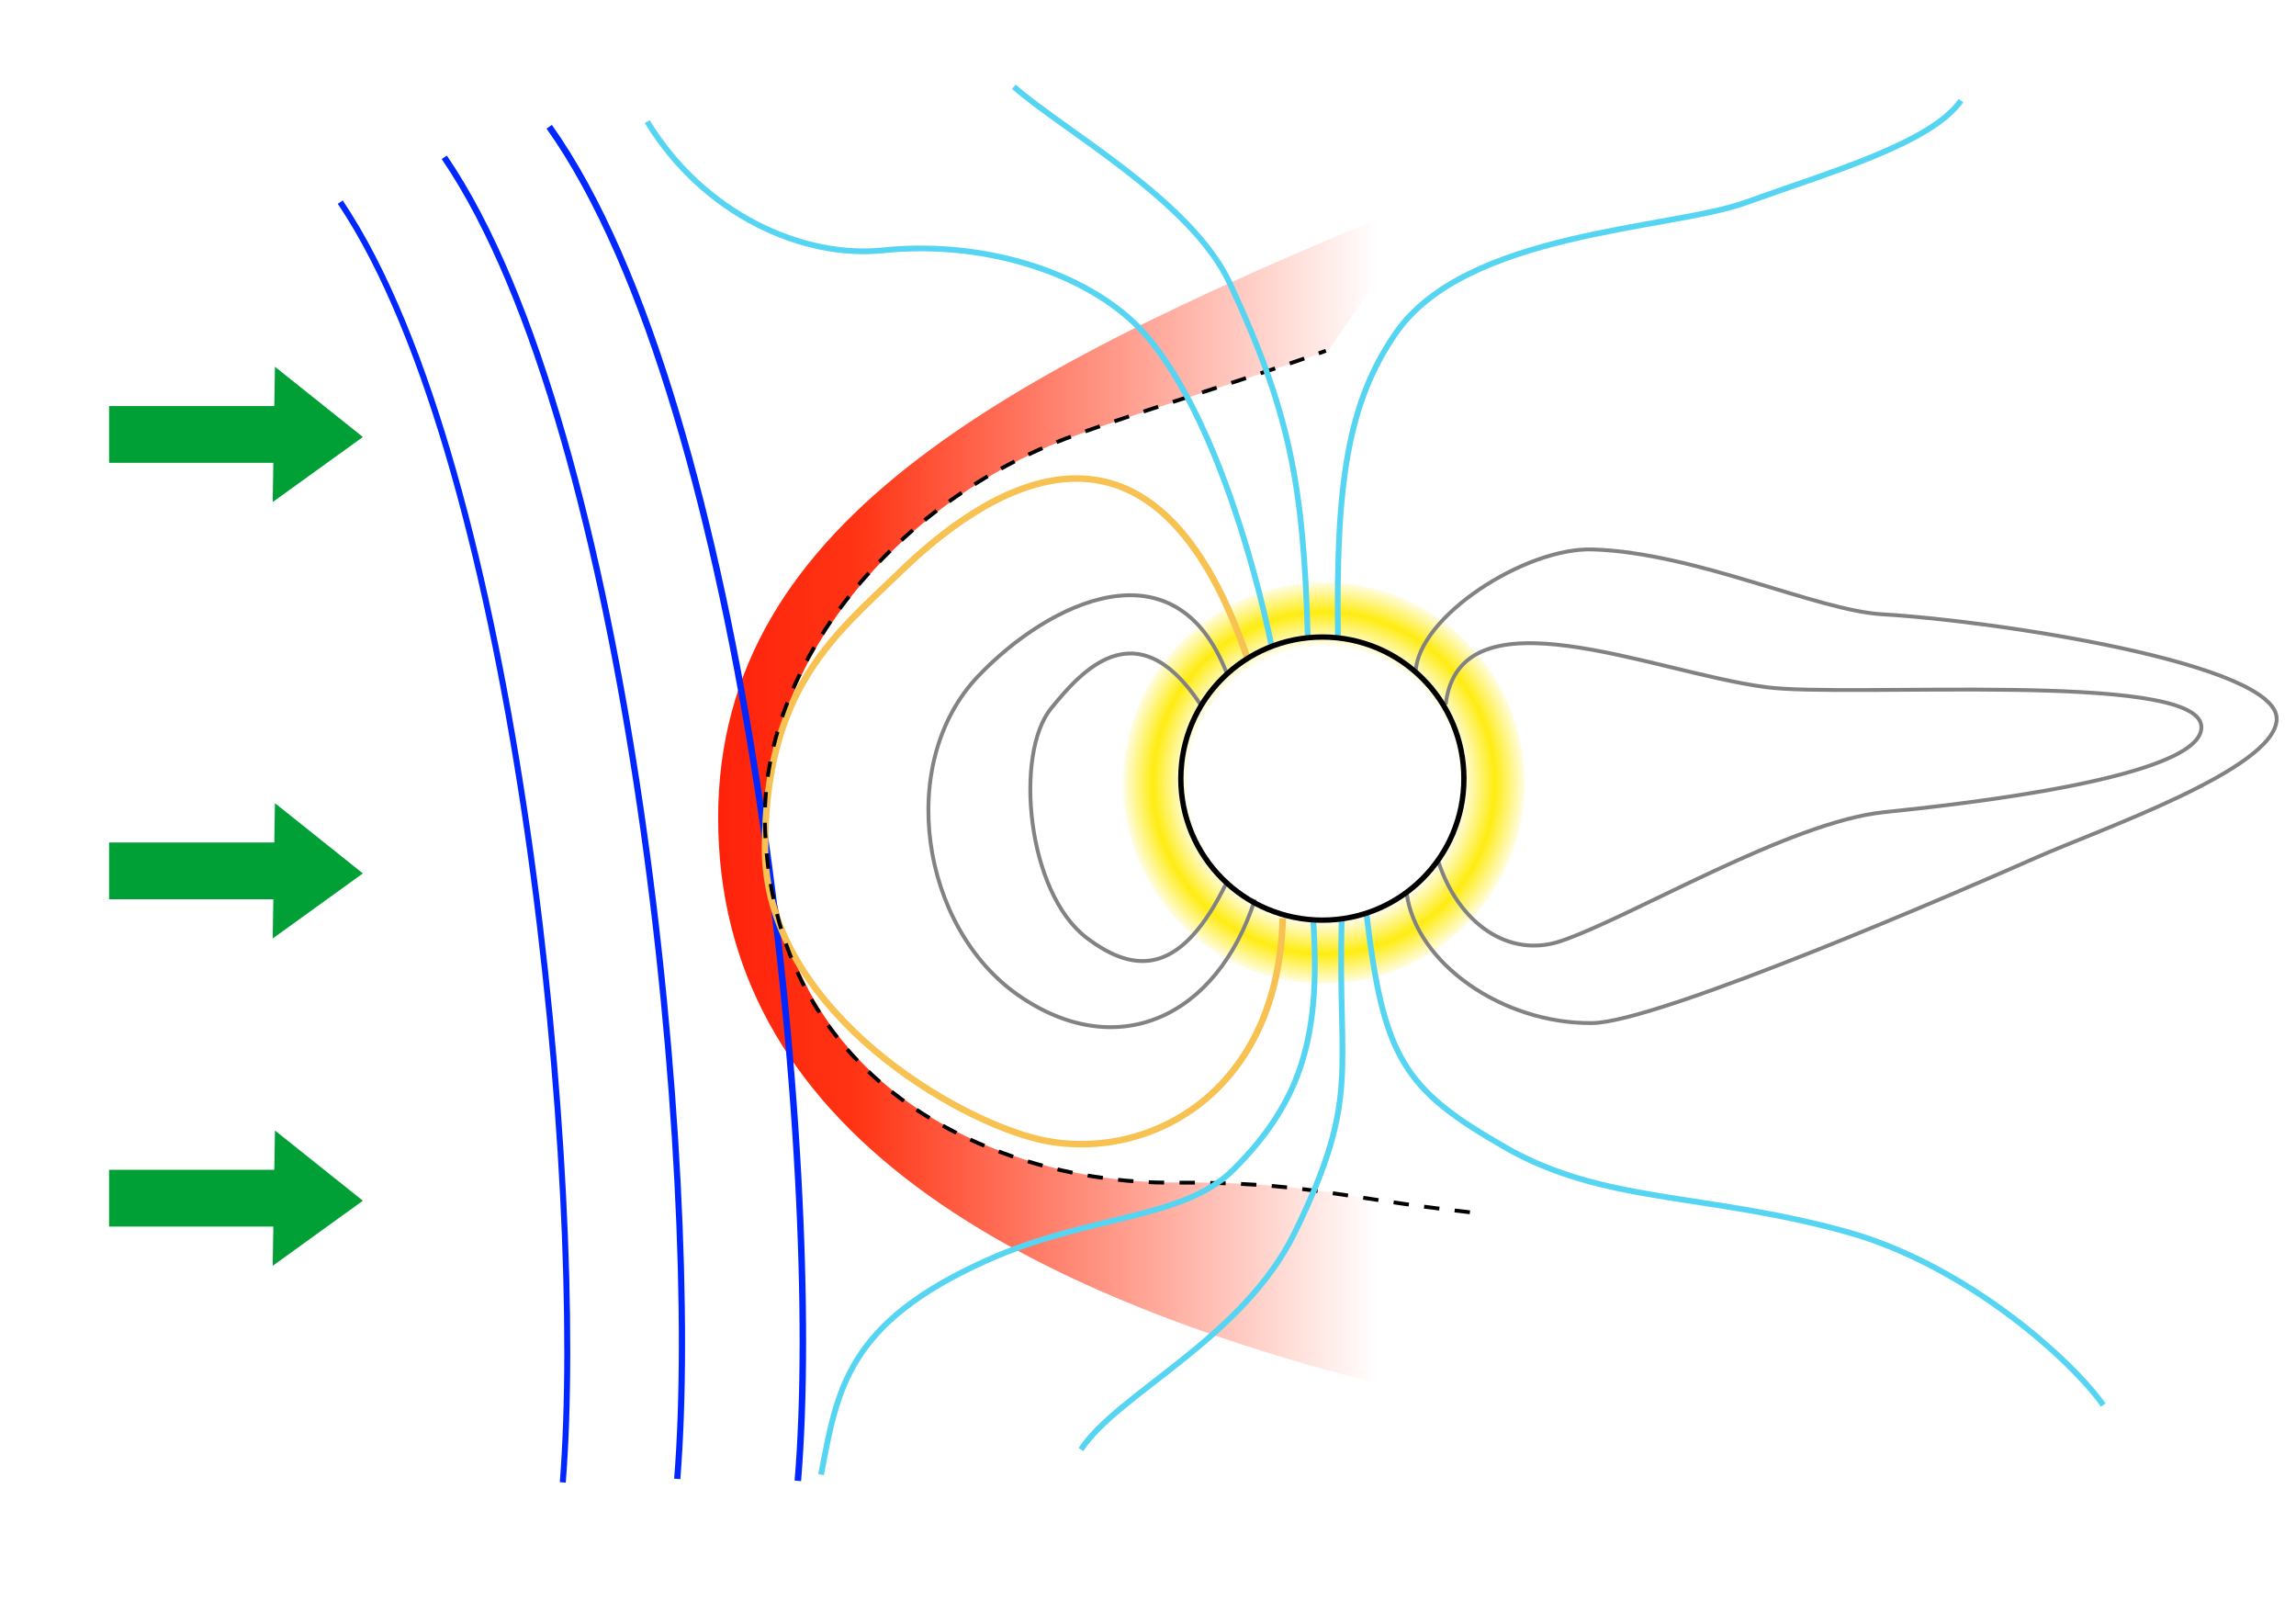
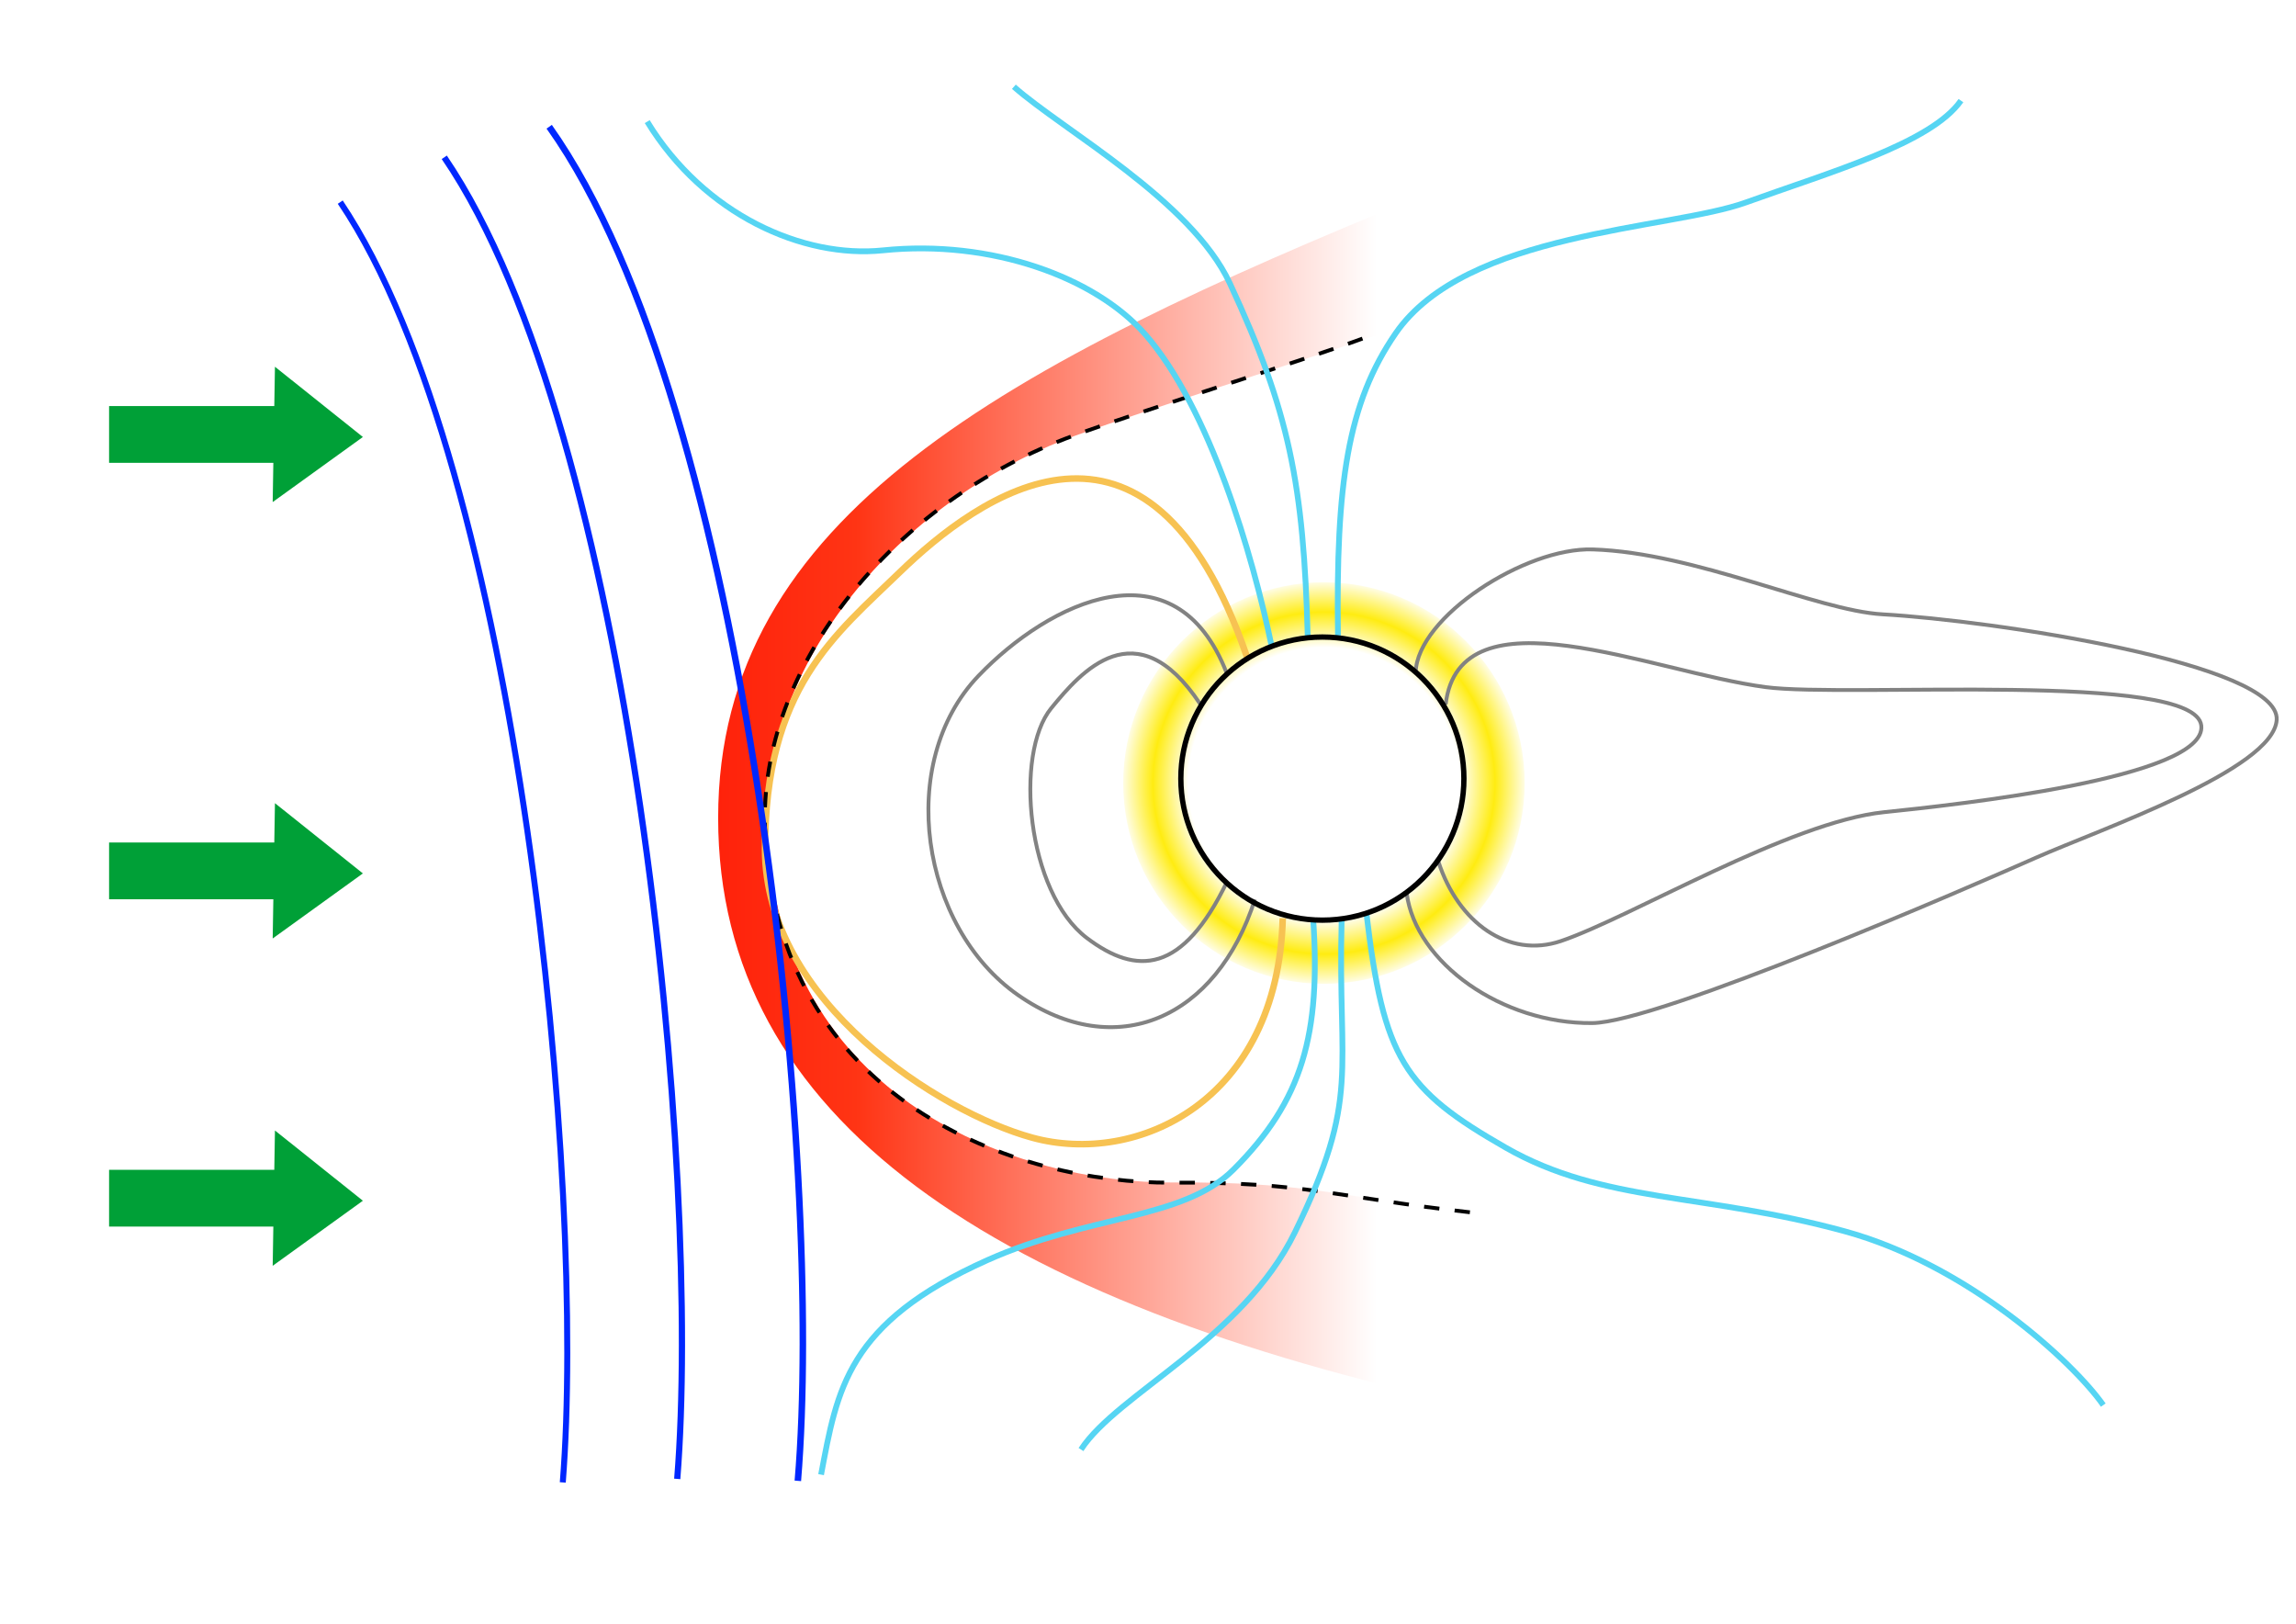
<svg xmlns="http://www.w3.org/2000/svg" xmlns:xlink="http://www.w3.org/1999/xlink" width="297mm" height="210mm" viewBox="0 0 1052.362 744.094" id="svg2" version="1.1">
  <defs id="defs4">
    <linearGradient id="linearGradient4550">
      <stop style="stop-color:#ffffff;stop-opacity:1" offset="0" id="stop4546" />
      <stop id="stop4554" offset="0.663" style="stop-color:#ffffff;stop-opacity:1" />
      <stop style="stop-color:#ffec11;stop-opacity:1" offset="0.836" id="stop4556" />
      <stop style="stop-color:#ffffff;stop-opacity:1" offset="1" id="stop4548" />
    </linearGradient>
    <linearGradient id="linearGradient4244">
      <stop style="stop-color:#ff220b;stop-opacity:1" offset="0" id="stop4246" />
      <stop id="stop55" offset="0.209" style="stop-color:#ff3414;stop-opacity:1" />
      <stop style="stop-color:#ffffff;stop-opacity:1" offset="1" id="stop4248" />
    </linearGradient>
    <linearGradient xlink:href="#linearGradient4244" id="linearGradient4250" x1="216.645" y1="694.336" x2="559.278" y2="694.336" gradientUnits="userSpaceOnUse" gradientTransform="matrix(0.8812971,0,0,0.8812971,138.2314,63.2364)" />
    <radialGradient xlink:href="#linearGradient4550" id="radialGradient4558" gradientUnits="userSpaceOnUse" cx="606.823" cy="667.113" fx="606.823" fy="667.113" r="93.754" />
  </defs>
  <g id="layer1" transform="translate(0,-308.2677)">
-     <circle style="opacity:1;fill:url(#radialGradient4558);fill-opacity:1;stroke:none;stroke-width:3.473;stroke-linecap:butt;stroke-linejoin:miter;stroke-miterlimit:4;stroke-dasharray:none;stroke-dashoffset:0;stroke-opacity:1" id="path3336-7" cx="606.823" cy="667.113" r="92.017" />
-     <path style="opacity:1;fill:url(#linearGradient4250);fill-opacity:1;stroke:none;stroke-width:2;stroke-linecap:butt;stroke-linejoin:miter;stroke-miterlimit:4;stroke-dasharray:8, 8;stroke-dashoffset:0;stroke-opacity:1" d="m 658.324,397.544 c -192.299,78.435 -329.164,147.31 -329.164,285.54 0,138.23 126.29,222.087 346.79,269.677 l -1.189,-89.019 c -61.496,-6.85 -74.748,-13.996 -136.754,-13.573 -70.096,0.479 -181.235,-36.808 -186.311,-161.82 -3.035,-74.737 58.996,-150.413 141.121,-180.419 34.053,-12.442 85.204,-27.667 115.933,-38.998 z" id="path4195-5" />
-     <path style="fill:none;fill-rule:evenodd;stroke:#0027ff;stroke-width:2.982;stroke-linecap:butt;stroke-linejoin:miter;stroke-miterlimit:4;stroke-dasharray:none;stroke-opacity:1" d="m 251.718,366.353 c 91.572,128.816 125.961,476.768 113.97,620.547" id="path4306-9" />
-     <path style="fill:none;fill-rule:evenodd;stroke:#f7c252;stroke-width:3;stroke-linecap:butt;stroke-linejoin:miter;stroke-miterlimit:4;stroke-dasharray:none;stroke-opacity:1" d="m 571.539,609.3 c -45.119,-131.402 -123.81,-73.066 -159.089,-38.852 -29.518,28.627 -61.96,53.158 -61.801,127.048 0.15,69.842 80.053,120.497 122.447,132.123 47.925,13.143 112.576,-16.471 114.849,-100.558" id="path4197-2" />
-     <path style="opacity:1;fill:none;fill-opacity:1;stroke:#000000;stroke-width:1.763;stroke-linecap:butt;stroke-linejoin:miter;stroke-miterlimit:4;stroke-dasharray:7.05, 7.05;stroke-dashoffset:0;stroke-opacity:1" d="m 673.724,863.817 c -61.496,-6.85 -74.748,-13.996 -136.754,-13.573 -70.096,0.479 -181.235,-36.808 -186.311,-161.82 -3.035,-74.737 58.996,-150.413 141.121,-180.419 34.053,-12.442 85.204,-27.667 115.933,-38.998" id="path4142" />
-     <path style="fill:none;fill-rule:evenodd;stroke:#56d5f3;stroke-width:2.644;stroke-linecap:butt;stroke-linejoin:miter;stroke-miterlimit:4;stroke-dasharray:none;stroke-opacity:1" d="m 296.646,364.002 c 26.178,42.866 71.645,62.739 107.998,58.998 49.803,-5.126 97.394,12.418 120.156,38.376 29.527,33.672 49.369,101 58.136,143.45" id="path4332" />
-     <path style="fill:none;fill-rule:evenodd;stroke:#56d5f3;stroke-width:2.644;stroke-linecap:butt;stroke-linejoin:miter;stroke-miterlimit:4;stroke-dasharray:none;stroke-opacity:1" d="m 464.707,348.021 c 22.506,19.904 81.359,52.132 98.965,90.037 27.255,58.68 33.831,91.842 35.729,162.199" id="path4332-4" />
+     <g id="g4583">
+       <circle r="92.017" cy="667.113" cx="606.823" id="path3336-7" style="opacity:1;fill:url(#radialGradient4558);fill-opacity:1;stroke:none;stroke-width:3.473;stroke-linecap:butt;stroke-linejoin:miter;stroke-miterlimit:4;stroke-dasharray:none;stroke-dashoffset:0;stroke-opacity:1" />
+       <flowRoot transform="matrix(0.8737852,-0.339714,0.339714,0.8737852,-41.80672,609.4327)" style="font-style:normal;font-variant:normal;font-weight:bold;font-stretch:normal;font-size:26.667px;line-height:25px;font-family:sans-serif;-inkscape-font-specification:'sans-serif, Bold';font-variant-ligatures:normal;font-variant-caps:normal;font-variant-numeric:normal;font-feature-settings:normal;text-align:start;letter-spacing:0px;word-spacing:0px;writing-mode:lr-tb;text-anchor:start;fill:#ffec11;fill-opacity:1;stroke:#070700;stroke-width:1.5;stroke-linecap:butt;stroke-linejoin:miter;stroke-miterlimit:4;stroke-dasharray:none;stroke-opacity:1" id="flowRoot4538" xml:space="preserve">
+         <flowRegion style="font-style:normal;font-variant:normal;font-weight:bold;font-stretch:normal;font-size:26.667px;font-family:sans-serif;-inkscape-font-specification:'sans-serif, Bold';font-variant-ligatures:normal;font-variant-caps:normal;font-variant-numeric:normal;font-feature-settings:normal;text-align:start;writing-mode:lr-tb;text-anchor:start;fill:#ffec11;fill-opacity:1;stroke:#070700;stroke-width:1.5;stroke-miterlimit:4;stroke-dasharray:none;stroke-opacity:1" id="flowRegion4540">
+           <rect style="font-style:normal;font-variant:normal;font-weight:bold;font-stretch:normal;font-size:26.667px;font-family:sans-serif;-inkscape-font-specification:'sans-serif, Bold';font-variant-ligatures:normal;font-variant-caps:normal;font-variant-numeric:normal;font-feature-settings:normal;text-align:start;writing-mode:lr-tb;text-anchor:start;fill:#ffec11;fill-opacity:1;stroke:#070700;stroke-width:1.5;stroke-miterlimit:4;stroke-dasharray:none;stroke-opacity:1" y="213.454" x="687.654" height="53.086" width="234.568" id="rect4542" />
+         </flowRegion>
+         <flowPara id="flowPara4544">Ionosphere</flowPara>
+       </flowRoot>
+     </g>
    <path style="fill:none;fill-rule:evenodd;stroke:#828282;stroke-width:1.763;stroke-linecap:butt;stroke-linejoin:miter;stroke-miterlimit:4;stroke-dasharray:none;stroke-opacity:1" d="m 648.867,616.337 c 0.829,-25.322 50.148,-57.293 81.189,-56.286 47.226,1.532 102.593,28.028 132.795,29.74 50.653,2.871 182.259,22.57 180.661,48.372 -1.413,22.808 -81.06,50.19 -110.236,63.11 -29.54,13.081 -172.94,75.551 -203.502,75.839 -41.343,0.389 -80.823,-27.61 -85.032,-59.497" id="path4353" />
    <path style="fill:none;fill-rule:evenodd;stroke:#828282;stroke-width:1.763;stroke-linecap:butt;stroke-linejoin:miter;stroke-miterlimit:4;stroke-dasharray:none;stroke-opacity:1" d="m 562.245,616.738 c -23.534,-60.896 -81.526,-32.456 -113.763,1.234 -38.108,39.825 -26.521,115.193 18.218,146.36 44.739,31.166 90.946,10.828 108.481,-43.894" id="path4355" />
    <path style="fill:none;fill-rule:evenodd;stroke:#828282;stroke-width:1.763;stroke-linecap:butt;stroke-linejoin:miter;stroke-miterlimit:4;stroke-dasharray:none;stroke-opacity:1" d="m 550.016,630.766 c -29.25,-43.831 -54.577,-14.645 -68.225,2.092 -16.921,20.751 -11.299,84.397 16.437,105.319 22.779,17.183 43.736,16.418 64.192,-25.866" id="path4355-5" />
    <path style="fill:none;fill-rule:evenodd;stroke:#828282;stroke-width:1.763;stroke-linecap:butt;stroke-linejoin:miter;stroke-miterlimit:4;stroke-dasharray:none;stroke-opacity:1" d="m 662.603,631.111 c 6.416,-53.945 94.52,-14.872 146.668,-7.958 37.75,5.005 196.952,-7.524 199.682,17.653 2.6,23.977 -112.993,36.312 -145.414,39.658 -43.376,4.478 -115.768,48.091 -148.058,59.047 -24.188,8.207 -47.104,-8.462 -56.166,-36.302" id="path4372" />
-     <path style="fill:none;fill-rule:evenodd;stroke:#56d5f3;stroke-width:2.644;stroke-linecap:butt;stroke-linejoin:miter;stroke-miterlimit:4;stroke-dasharray:none;stroke-opacity:1" d="m 613.251,599.553 c -0.966,-69.51 4.366,-106.506 26.439,-138.533 32.17,-46.679 125.83,-47.477 160.396,-59.928 38.922,-14.02 85.088,-27.221 98.705,-46.709" id="path4374" />
-     <path style="fill:none;fill-rule:evenodd;stroke:#0027ff;stroke-width:2.743;stroke-linecap:butt;stroke-linejoin:miter;stroke-miterlimit:4;stroke-dasharray:none;stroke-opacity:1" d="m 155.948,400.9 c 81.955,121.795 112.732,450.78 102.001,586.721" id="path4306-9-0" />
-     <path style="fill:none;fill-rule:evenodd;stroke:#0027ff;stroke-width:2.851;stroke-linecap:butt;stroke-linejoin:miter;stroke-miterlimit:4;stroke-dasharray:none;stroke-opacity:1" d="M 203.629,380.36 C 289.426,506.083 321.646,845.679 310.411,986.005" id="path4306-9-4" />
-     <flowRoot xml:space="preserve" id="flowRoot4441" style="font-style:normal;font-variant:normal;font-weight:normal;font-stretch:normal;font-size:28.367px;line-height:100%;font-family:sans-serif;-inkscape-font-specification:'sans-serif, Normal';text-align:start;letter-spacing:0px;word-spacing:0px;writing-mode:lr;text-anchor:start;fill:#000000;fill-opacity:1;stroke:none;stroke-width:1px;stroke-linecap:butt;stroke-linejoin:miter;stroke-opacity:1;" transform="matrix(0.8696708,0.1426788,-0.1426788,0.8696708,97.55392,231.7173)">
-       <flowRegion id="flowRegion4443">
-         <rect id="rect4445" width="305.47" height="52.326" x="708.521" y="604.087" style="font-style:normal;font-variant:normal;font-weight:normal;font-stretch:normal;font-size:28.367px;line-height:100%;font-family:sans-serif;-inkscape-font-specification:'sans-serif, Normal';text-align:start;writing-mode:lr;text-anchor:start;" />
-       </flowRegion>
-       <flowPara id="flowPara4447" style="font-style:normal;font-variant:normal;font-weight:normal;font-stretch:normal;font-size:28.367px;line-height:100%;font-family:sans-serif;-inkscape-font-specification:'sans-serif, Normal';text-align:start;writing-mode:lr;text-anchor:start;">Magnetopause</flowPara>
-     </flowRoot>
-     <flowRoot xml:space="preserve" id="flowRoot4449" style="font-style:normal;font-weight:normal;font-size:40px;line-height:125%;font-family:sans-serif;letter-spacing:0px;word-spacing:0px;fill:#0027ff;fill-opacity:1;stroke:none;stroke-width:1px;stroke-linecap:butt;stroke-linejoin:miter;stroke-opacity:1" transform="matrix(0.8812971,0,0,0.8812971,123.2818,2.437029)">
-       <flowRegion id="flowRegion4451">
-         <rect id="rect4453" width="80.61" height="66.468" x="29.698" y="372.156" style="fill:#0027ff;fill-opacity:1" />
-       </flowRegion>
-       <flowPara id="flowPara4455">IMF</flowPara>
-     </flowRoot>
-     <flowRoot xml:space="preserve" id="flowRoot4465" style="font-style:normal;font-variant:normal;font-weight:normal;font-stretch:normal;font-size:28.367px;line-height:125%;font-family:sans-serif;-inkscape-font-specification:'sans-serif, Normal';text-align:start;letter-spacing:0px;word-spacing:0px;writing-mode:lr;text-anchor:start;fill:#56d5f3;fill-opacity:1;stroke:none;stroke-width:1px;stroke-linecap:butt;stroke-linejoin:miter;stroke-opacity:1;" transform="matrix(0.85062,-0.2304997,0.2304997,0.85062,266.7677,518.899)">
-       <flowRegion id="flowRegion4467">
-         <rect id="rect4469" width="339.411" height="63.64" x="560.029" y="27.088" style="font-style:normal;font-variant:normal;font-weight:normal;font-stretch:normal;font-size:28.367px;line-height:125%;font-family:sans-serif;-inkscape-font-specification:'sans-serif, Normal';text-align:start;writing-mode:lr;text-anchor:start;fill:#56d5f3;fill-opacity:1;stroke:none;stroke-opacity:1;" />
-       </flowRegion>
-       <flowPara id="flowPara4471">Open Field Lines</flowPara>
-     </flowRoot>
+     <g id="g4576">
+       <path id="path4195-5" d="m 652.537,397.544 c -192.299,78.435 -323.377,147.31 -323.377,285.54 0,138.23 126.29,222.087 346.79,269.677 l -1.189,-89.019 c -61.496,-6.85 -74.748,-13.996 -136.754,-13.573 -70.096,0.479 -181.235,-36.808 -186.311,-161.82 -3.035,-74.737 58.996,-150.413 141.121,-180.419 34.053,-12.442 132.658,-43.431 163.387,-54.762 z" style="opacity:1;fill:url(#linearGradient4250);fill-opacity:1;stroke:none;stroke-width:2;stroke-linecap:butt;stroke-linejoin:miter;stroke-miterlimit:4;stroke-dasharray:8, 8;stroke-dashoffset:0;stroke-opacity:1" />
+       <flowRoot transform="matrix(0.7683944,-0.6399765,0.6399765,0.7683944,-537.7867,418.6861)" style="font-style:normal;font-variant:normal;font-weight:normal;font-stretch:normal;font-size:25px;line-height:125%;font-family:sans-serif;-inkscape-font-specification:'sans-serif, Normal';text-align:start;letter-spacing:0px;word-spacing:0px;writing-mode:lr-tb;text-anchor:start;fill:#ff220b;fill-opacity:1;stroke:none;stroke-width:1px;stroke-linecap:butt;stroke-linejoin:miter;stroke-opacity:1;" id="flowRoot4290" xml:space="preserve">
+         <flowRegion id="flowRegion4292">
+           <rect style="font-style:normal;font-variant:normal;font-weight:normal;font-stretch:normal;font-size:25px;line-height:125%;font-family:sans-serif;-inkscape-font-specification:'sans-serif, Normal';text-align:start;writing-mode:lr-tb;text-anchor:start;fill:#ff220b;fill-opacity:1;" y="659.094" x="577" height="49" width="315" id="rect4294" />
+         </flowRegion>
+         <flowPara id="flowPara4296">Magnetosheath</flowPara>
+       </flowRoot>
+     </g>
+     <g id="g4569">
+       <path id="path4197-2" d="m 571.539,609.3 c -45.119,-131.402 -123.81,-73.066 -159.089,-38.852 -29.518,28.627 -61.96,53.158 -61.801,127.048 0.15,69.842 80.053,120.497 122.447,132.123 47.925,13.143 112.576,-16.471 114.849,-100.558" style="fill:none;fill-rule:evenodd;stroke:#f7c252;stroke-width:3;stroke-linecap:butt;stroke-linejoin:miter;stroke-miterlimit:4;stroke-dasharray:none;stroke-opacity:1" />
+       <path id="path4142" d="M 673.724,863.817 C 612.228,856.967 598.975,849.821 536.97,850.244 466.874,850.723 355.735,813.436 350.659,688.424 347.624,613.688 409.655,538.011 491.78,508.005 525.833,495.563 594.346,474.551 625.074,463.22" style="opacity:1;fill:none;fill-opacity:1;stroke:#000000;stroke-width:1.763;stroke-linecap:butt;stroke-linejoin:miter;stroke-miterlimit:4;stroke-dasharray:7.05, 7.05;stroke-dashoffset:0;stroke-opacity:1" />
+       <flowRoot transform="matrix(0.8696708,0.1426788,-0.1426788,0.8696708,97.55392,231.7173)" style="font-style:normal;font-variant:normal;font-weight:normal;font-stretch:normal;font-size:28.367px;line-height:100%;font-family:sans-serif;-inkscape-font-specification:'sans-serif, Normal';text-align:start;letter-spacing:0px;word-spacing:0px;writing-mode:lr;text-anchor:start;fill:#000000;fill-opacity:1;stroke:none;stroke-width:1px;stroke-linecap:butt;stroke-linejoin:miter;stroke-opacity:1;" id="flowRoot4441" xml:space="preserve">
+         <flowRegion id="flowRegion4443">
+           <rect style="font-style:normal;font-variant:normal;font-weight:normal;font-stretch:normal;font-size:28.367px;line-height:100%;font-family:sans-serif;-inkscape-font-specification:'sans-serif, Normal';text-align:start;writing-mode:lr;text-anchor:start;" y="604.087" x="708.521" height="52.326" width="305.47" id="rect4445" />
+         </flowRegion>
+         <flowPara style="font-style:normal;font-variant:normal;font-weight:normal;font-stretch:normal;font-size:28.367px;line-height:100%;font-family:sans-serif;-inkscape-font-specification:'sans-serif, Normal';text-align:start;writing-mode:lr;text-anchor:start;" id="flowPara4447">Magnetopause</flowPara>
+       </flowRoot>
+     </g>
+     <g id="g4549">
+       <path id="path4306-9" d="m 251.718,366.353 c 91.572,128.816 125.961,476.768 113.97,620.547" style="fill:none;fill-rule:evenodd;stroke:#0027ff;stroke-width:2.982;stroke-linecap:butt;stroke-linejoin:miter;stroke-miterlimit:4;stroke-dasharray:none;stroke-opacity:1" />
+       <path id="path4306-9-0" d="m 155.948,400.9 c 81.955,121.795 112.732,450.78 102.001,586.721" style="fill:none;fill-rule:evenodd;stroke:#0027ff;stroke-width:2.743;stroke-linecap:butt;stroke-linejoin:miter;stroke-miterlimit:4;stroke-dasharray:none;stroke-opacity:1" />
+       <path id="path4306-9-4" d="M 203.629,380.36 C 289.426,506.083 321.646,845.679 310.411,986.005" style="fill:none;fill-rule:evenodd;stroke:#0027ff;stroke-width:2.851;stroke-linecap:butt;stroke-linejoin:miter;stroke-miterlimit:4;stroke-dasharray:none;stroke-opacity:1" />
+       <flowRoot transform="matrix(0.8812971,0,0,0.8812971,123.2818,2.437029)" style="font-style:normal;font-weight:normal;font-size:40px;line-height:125%;font-family:sans-serif;letter-spacing:0px;word-spacing:0px;fill:#0027ff;fill-opacity:1;stroke:none;stroke-width:1px;stroke-linecap:butt;stroke-linejoin:miter;stroke-opacity:1" id="flowRoot4449" xml:space="preserve">
+         <flowRegion id="flowRegion4451">
+           <rect style="fill:#0027ff;fill-opacity:1" y="372.156" x="29.698" height="66.468" width="80.61" id="rect4453" />
+         </flowRegion>
+         <flowPara id="flowPara4455">IMF</flowPara>
+       </flowRoot>
+     </g>
    <flowRoot xml:space="preserve" id="flowRoot4473" style="font-style:normal;font-variant:normal;font-weight:normal;font-stretch:normal;font-size:28.367px;line-height:125%;font-family:sans-serif;-inkscape-font-specification:'sans-serif, Normal';text-align:start;letter-spacing:0px;word-spacing:0px;writing-mode:lr;text-anchor:start;fill:#828282;fill-opacity:1;stroke:none;stroke-width:1px;stroke-linecap:butt;stroke-linejoin:miter;stroke-opacity:1;" transform="matrix(0.7716268,-0.425766,0.425766,0.7716268,147.1118,754.2991)">
      <flowRegion id="flowRegion4475">
        <rect id="rect4477" width="381.838" height="60.811" x="688.722" y="382.056" style="font-style:normal;font-variant:normal;font-weight:normal;font-stretch:normal;font-size:28.367px;line-height:125%;font-family:sans-serif;-inkscape-font-specification:'sans-serif, Normal';text-align:start;writing-mode:lr;text-anchor:start;fill:#828282;fill-opacity:1;" />
      </flowRegion>
      <flowPara id="flowPara4479">Closed Field Lines</flowPara>
    </flowRoot>
-     <path style="fill:none;fill-rule:evenodd;stroke:#56d5f3;stroke-width:2.644;stroke-linecap:butt;stroke-linejoin:miter;stroke-miterlimit:4;stroke-dasharray:none;stroke-opacity:1" d="m 376.336,984.05 c 7.433,-38.916 11.611,-69.448 76.303,-98.336 46.6,-20.809 89.721,-18.466 112.75,-41.494 31.667,-31.667 40.063,-62 36.492,-115.025" id="path4332-9" />
-     <path style="fill:none;fill-rule:evenodd;stroke:#56d5f3;stroke-width:2.644;stroke-linecap:butt;stroke-linejoin:miter;stroke-miterlimit:4;stroke-dasharray:none;stroke-opacity:1" d="m 495.465,972.541 c 16.744,-25.666 74.119,-50.565 98.033,-99.53 30.357,-62.157 19.543,-72.673 21.441,-143.03" id="path4332-4-3" />
-     <path style="fill:none;fill-rule:evenodd;stroke:#56d5f3;stroke-width:2.644;stroke-linecap:butt;stroke-linejoin:miter;stroke-miterlimit:4;stroke-dasharray:none;stroke-opacity:1" d="m 626.264,726.534 c 7.847,66.866 17.14,80.949 63.997,107.72 44.604,25.484 90.452,20.585 155.058,38.216 56.751,15.487 105.088,60.221 118.705,79.709" id="path4374-3" />
+     <g id="g4561">
+       <path id="path4332" d="m 296.646,364.002 c 26.178,42.866 71.645,62.739 107.998,58.998 49.803,-5.126 97.394,12.418 120.156,38.376 29.527,33.672 49.369,101 58.136,143.45" style="fill:none;fill-rule:evenodd;stroke:#56d5f3;stroke-width:2.644;stroke-linecap:butt;stroke-linejoin:miter;stroke-miterlimit:4;stroke-dasharray:none;stroke-opacity:1" />
+       <path id="path4332-4" d="m 464.707,348.021 c 22.506,19.904 81.359,52.132 98.965,90.037 27.255,58.68 33.831,91.842 35.729,162.199" style="fill:none;fill-rule:evenodd;stroke:#56d5f3;stroke-width:2.644;stroke-linecap:butt;stroke-linejoin:miter;stroke-miterlimit:4;stroke-dasharray:none;stroke-opacity:1" />
+       <path id="path4374" d="m 613.251,599.553 c -0.966,-69.51 4.366,-106.506 26.439,-138.533 32.17,-46.679 125.83,-47.477 160.396,-59.928 38.922,-14.02 85.088,-27.221 98.705,-46.709" style="fill:none;fill-rule:evenodd;stroke:#56d5f3;stroke-width:2.644;stroke-linecap:butt;stroke-linejoin:miter;stroke-miterlimit:4;stroke-dasharray:none;stroke-opacity:1" />
+       <flowRoot transform="matrix(0.85062,-0.2304997,0.2304997,0.85062,266.7677,518.899)" style="font-style:normal;font-variant:normal;font-weight:normal;font-stretch:normal;font-size:28.367px;line-height:125%;font-family:sans-serif;-inkscape-font-specification:'sans-serif, Normal';text-align:start;letter-spacing:0px;word-spacing:0px;writing-mode:lr;text-anchor:start;fill:#56d5f3;fill-opacity:1;stroke:none;stroke-width:1px;stroke-linecap:butt;stroke-linejoin:miter;stroke-opacity:1;" id="flowRoot4465" xml:space="preserve">
+         <flowRegion id="flowRegion4467">
+           <rect style="font-style:normal;font-variant:normal;font-weight:normal;font-stretch:normal;font-size:28.367px;line-height:125%;font-family:sans-serif;-inkscape-font-specification:'sans-serif, Normal';text-align:start;writing-mode:lr;text-anchor:start;fill:#56d5f3;fill-opacity:1;stroke:none;stroke-opacity:1;" y="27.088" x="560.029" height="63.64" width="339.411" id="rect4469" />
+         </flowRegion>
+         <flowPara id="flowPara4471">Open Field Lines</flowPara>
+       </flowRoot>
+       <path id="path4332-9" d="m 376.336,984.05 c 7.433,-38.916 11.611,-69.448 76.303,-98.336 46.6,-20.809 89.721,-18.466 112.75,-41.494 31.667,-31.667 40.063,-62 36.492,-115.025" style="fill:none;fill-rule:evenodd;stroke:#56d5f3;stroke-width:2.644;stroke-linecap:butt;stroke-linejoin:miter;stroke-miterlimit:4;stroke-dasharray:none;stroke-opacity:1" />
+       <path id="path4332-4-3" d="m 495.465,972.541 c 16.744,-25.666 74.119,-50.565 98.033,-99.53 30.357,-62.157 19.543,-72.673 21.441,-143.03" style="fill:none;fill-rule:evenodd;stroke:#56d5f3;stroke-width:2.644;stroke-linecap:butt;stroke-linejoin:miter;stroke-miterlimit:4;stroke-dasharray:none;stroke-opacity:1" />
+       <path id="path4374-3" d="m 626.264,726.534 c 7.847,66.866 17.14,80.949 63.997,107.72 44.604,25.484 90.452,20.585 155.058,38.216 56.751,15.487 105.088,60.221 118.705,79.709" style="fill:none;fill-rule:evenodd;stroke:#56d5f3;stroke-width:2.644;stroke-linecap:butt;stroke-linejoin:miter;stroke-miterlimit:4;stroke-dasharray:none;stroke-opacity:1" />
+     </g>
    <circle style="opacity:1;fill:none;fill-opacity:1;stroke:#000000;stroke-width:2.448;stroke-linecap:butt;stroke-linejoin:miter;stroke-miterlimit:4;stroke-dasharray:none;stroke-dashoffset:0;stroke-opacity:1" id="path3336" cx="606.106" cy="665.072" r="64.873" />
    <flowRoot xml:space="preserve" id="flowRoot4282" style="font-style:normal;font-variant:normal;font-weight:normal;font-stretch:normal;font-size:25px;line-height:125%;font-family:sans-serif;-inkscape-font-specification:'sans-serif, Normal';text-align:start;letter-spacing:0px;word-spacing:0px;writing-mode:lr-tb;text-anchor:start;fill:#00a037;fill-opacity:1;stroke:none;stroke-width:1px;stroke-linecap:butt;stroke-linejoin:miter;stroke-opacity:1" transform="translate(-1,311.2677)">
      <flowRegion id="flowRegion4284">
        <rect id="rect4286" width="193" height="57" x="44" y="270.094" style="font-style:normal;font-variant:normal;font-weight:normal;font-stretch:normal;font-size:25px;line-height:125%;font-family:sans-serif;-inkscape-font-specification:'sans-serif, Normal';text-align:start;writing-mode:lr-tb;text-anchor:start;fill:#00a037;fill-opacity:1" />
      </flowRegion>
      <flowPara id="flowPara4288">Solar Wind</flowPara>
    </flowRoot>
-     <flowRoot xml:space="preserve" id="flowRoot4290" style="font-style:normal;font-variant:normal;font-weight:normal;font-stretch:normal;font-size:25px;line-height:125%;font-family:sans-serif;-inkscape-font-specification:'sans-serif, Normal';text-align:start;letter-spacing:0px;word-spacing:0px;writing-mode:lr-tb;text-anchor:start;fill:#ff220b;fill-opacity:1;stroke:none;stroke-width:1px;stroke-linecap:butt;stroke-linejoin:miter;stroke-opacity:1;" transform="matrix(0.7683944,-0.6399765,0.6399765,0.7683944,-537.7867,418.6861)">
-       <flowRegion id="flowRegion4292">
-         <rect id="rect4294" width="315" height="49" x="577" y="659.094" style="font-style:normal;font-variant:normal;font-weight:normal;font-stretch:normal;font-size:25px;line-height:125%;font-family:sans-serif;-inkscape-font-specification:'sans-serif, Normal';text-align:start;writing-mode:lr-tb;text-anchor:start;fill:#ff220b;fill-opacity:1;" />
-       </flowRegion>
-       <flowPara id="flowPara4296">Magnetosheath</flowPara>
-     </flowRoot>
    <path id="use4298" d="m 126.506,477.361 -1.006,60 40,-28.854 -38.994,-31.146 z m -76.006,17.5 0,25 75,0 0,-25 -75,0 z" style="opacity:1;fill:#00a037;fill-opacity:1;stroke:#00a037;stroke-width:1;stroke-linecap:butt;stroke-linejoin:miter;stroke-miterlimit:4;stroke-dasharray:none;stroke-dashoffset:0;stroke-opacity:1" />
    <use x="0" y="0" xlink:href="#use4298" id="use4308" transform="translate(0,350)" width="100%" height="100%" />
    <use x="0" y="0" xlink:href="#use4308" id="use4310" transform="translate(0,-150)" width="100%" height="100%" />
-     <flowRoot xml:space="preserve" id="flowRoot4538" style="font-style:normal;font-variant:normal;font-weight:bold;font-stretch:normal;font-size:26.667px;line-height:25px;font-family:sans-serif;-inkscape-font-specification:'sans-serif, Bold';font-variant-ligatures:normal;font-variant-caps:normal;font-variant-numeric:normal;font-feature-settings:normal;text-align:start;letter-spacing:0px;word-spacing:0px;writing-mode:lr-tb;text-anchor:start;fill:#ffec11;fill-opacity:1;stroke:#070700;stroke-width:1.5;stroke-linecap:butt;stroke-linejoin:miter;stroke-miterlimit:4;stroke-dasharray:none;stroke-opacity:1" transform="matrix(0.8737852,-0.339714,0.339714,0.8737852,-41.80672,609.4327)">
-       <flowRegion id="flowRegion4540" style="font-style:normal;font-variant:normal;font-weight:bold;font-stretch:normal;font-size:26.667px;font-family:sans-serif;-inkscape-font-specification:'sans-serif, Bold';font-variant-ligatures:normal;font-variant-caps:normal;font-variant-numeric:normal;font-feature-settings:normal;text-align:start;writing-mode:lr-tb;text-anchor:start;fill:#ffec11;fill-opacity:1;stroke:#070700;stroke-width:1.5;stroke-miterlimit:4;stroke-dasharray:none;stroke-opacity:1">
-         <rect id="rect4542" width="234.568" height="53.086" x="687.654" y="213.454" style="font-style:normal;font-variant:normal;font-weight:bold;font-stretch:normal;font-size:26.667px;font-family:sans-serif;-inkscape-font-specification:'sans-serif, Bold';font-variant-ligatures:normal;font-variant-caps:normal;font-variant-numeric:normal;font-feature-settings:normal;text-align:start;writing-mode:lr-tb;text-anchor:start;fill:#ffec11;fill-opacity:1;stroke:#070700;stroke-width:1.5;stroke-miterlimit:4;stroke-dasharray:none;stroke-opacity:1" />
-       </flowRegion>
-       <flowPara id="flowPara4544">Ionosphere</flowPara>
-     </flowRoot>
  </g>
</svg>
